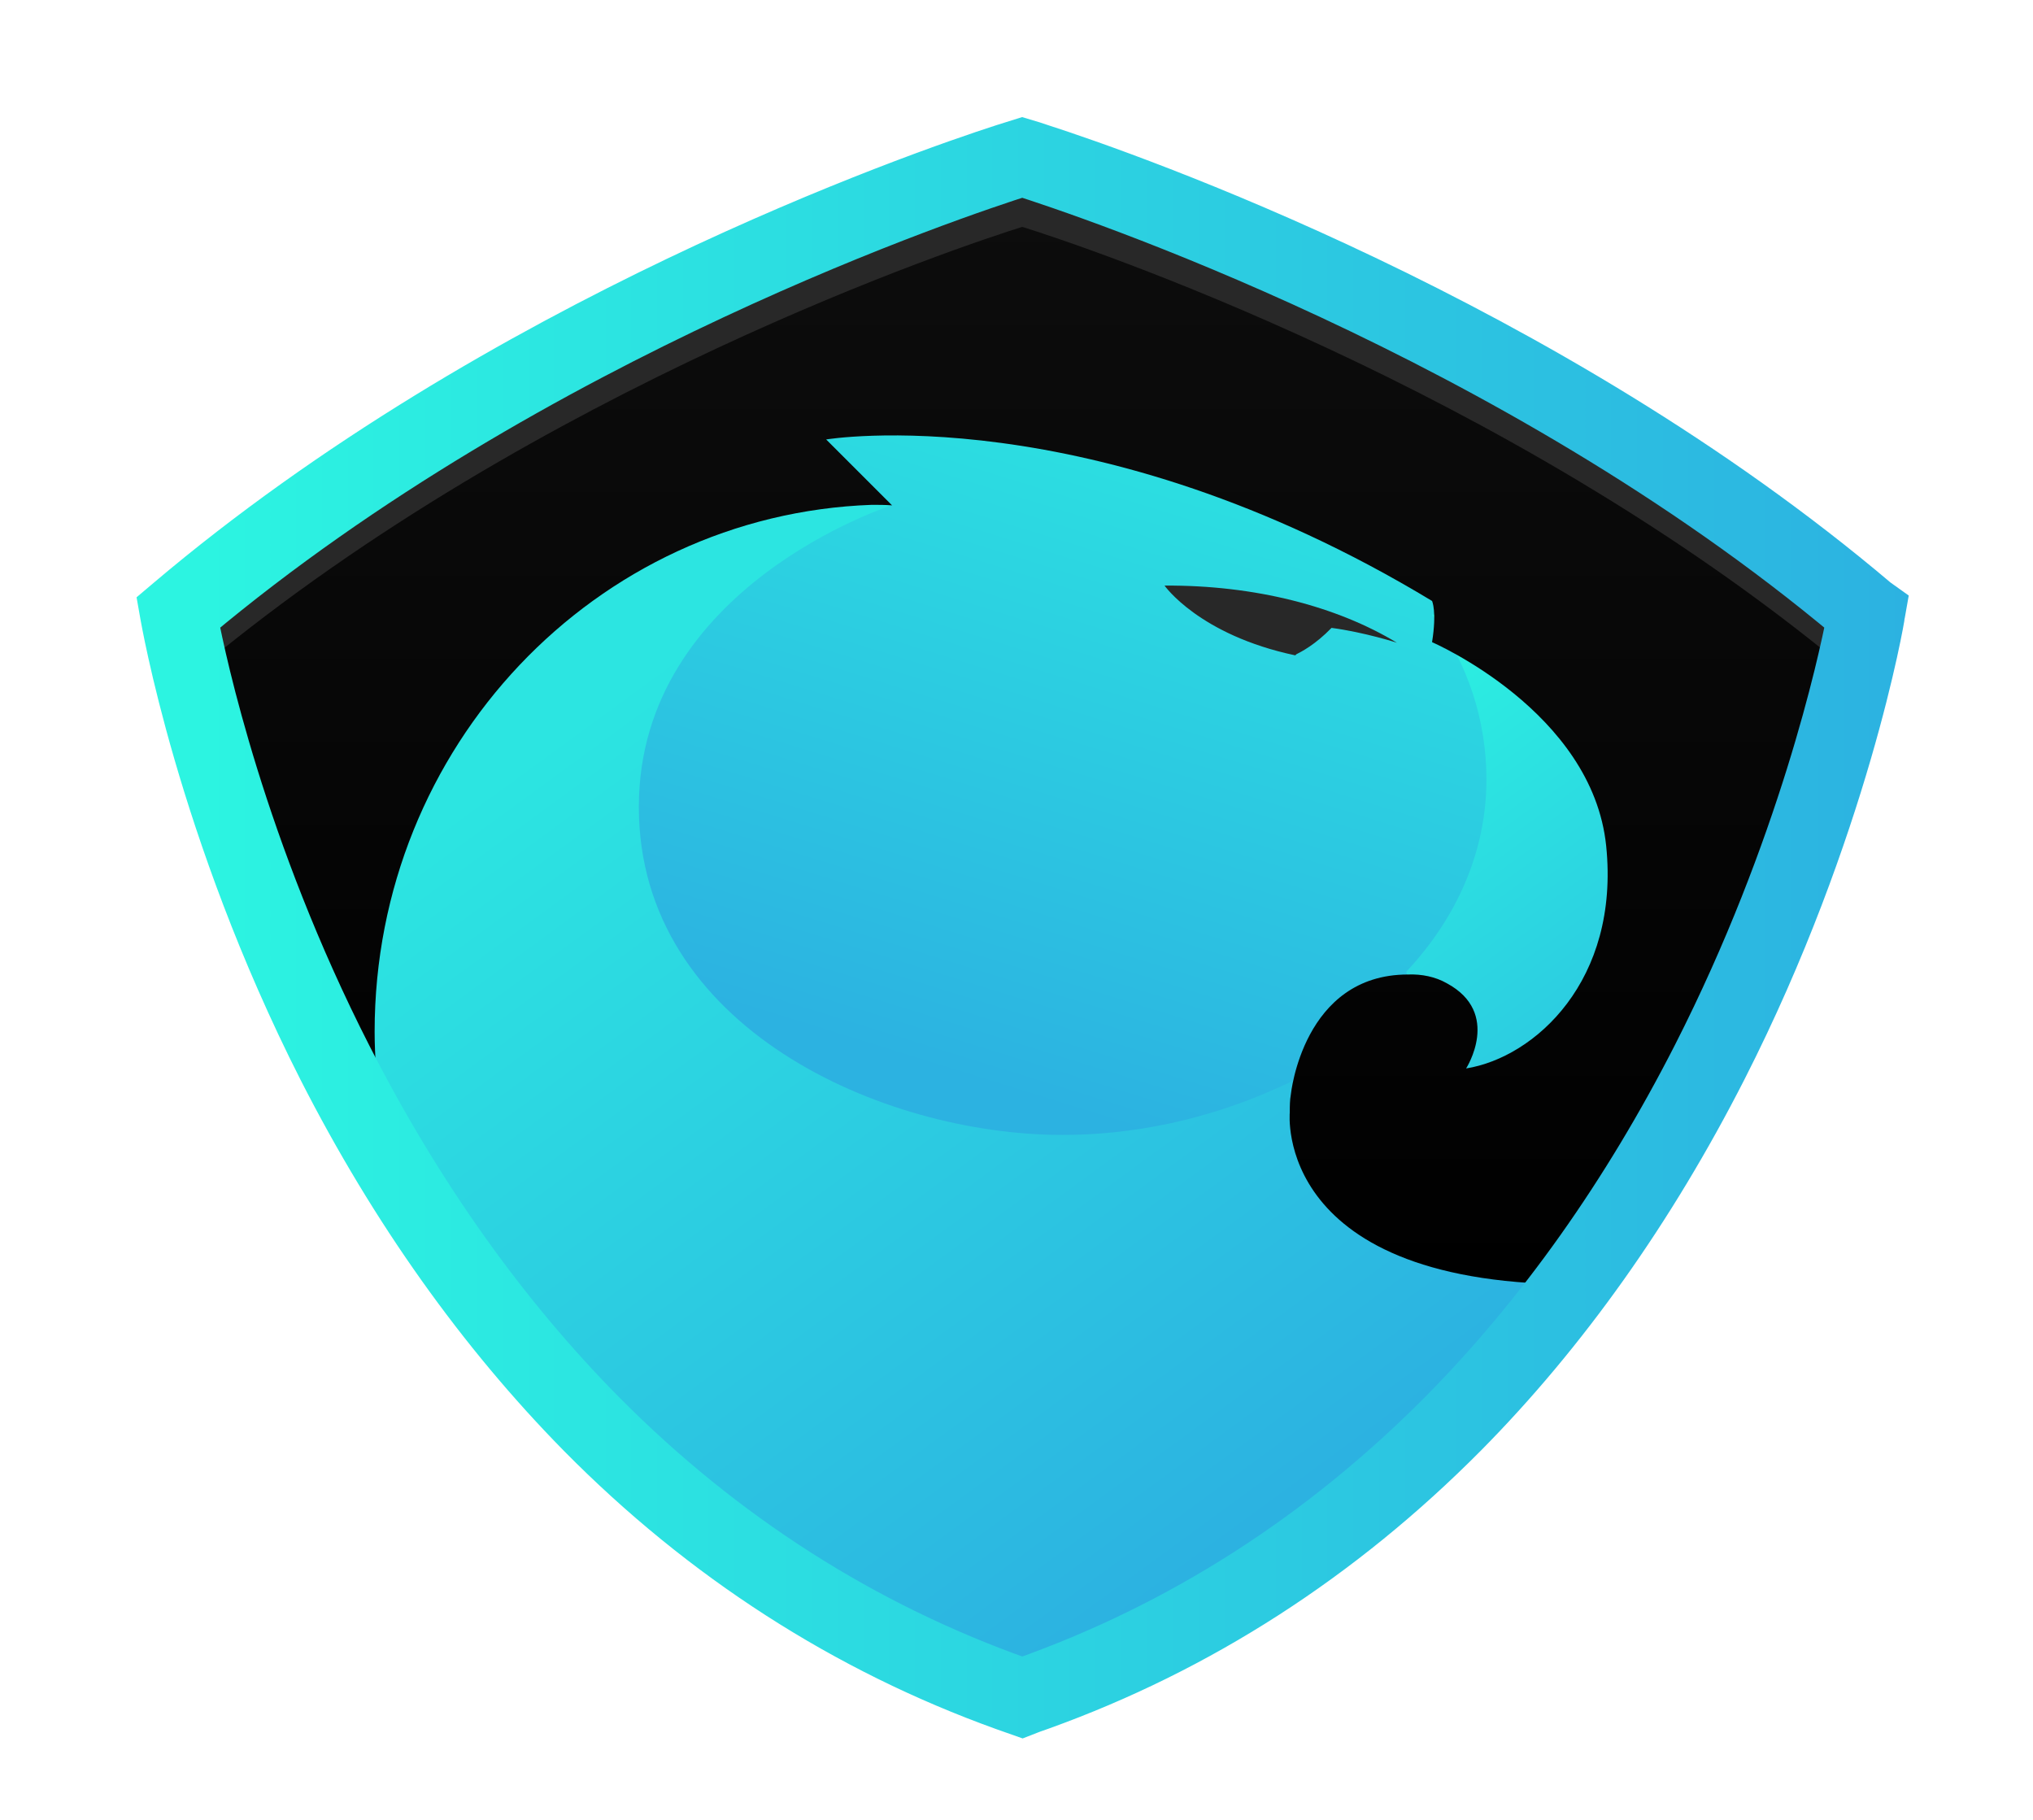
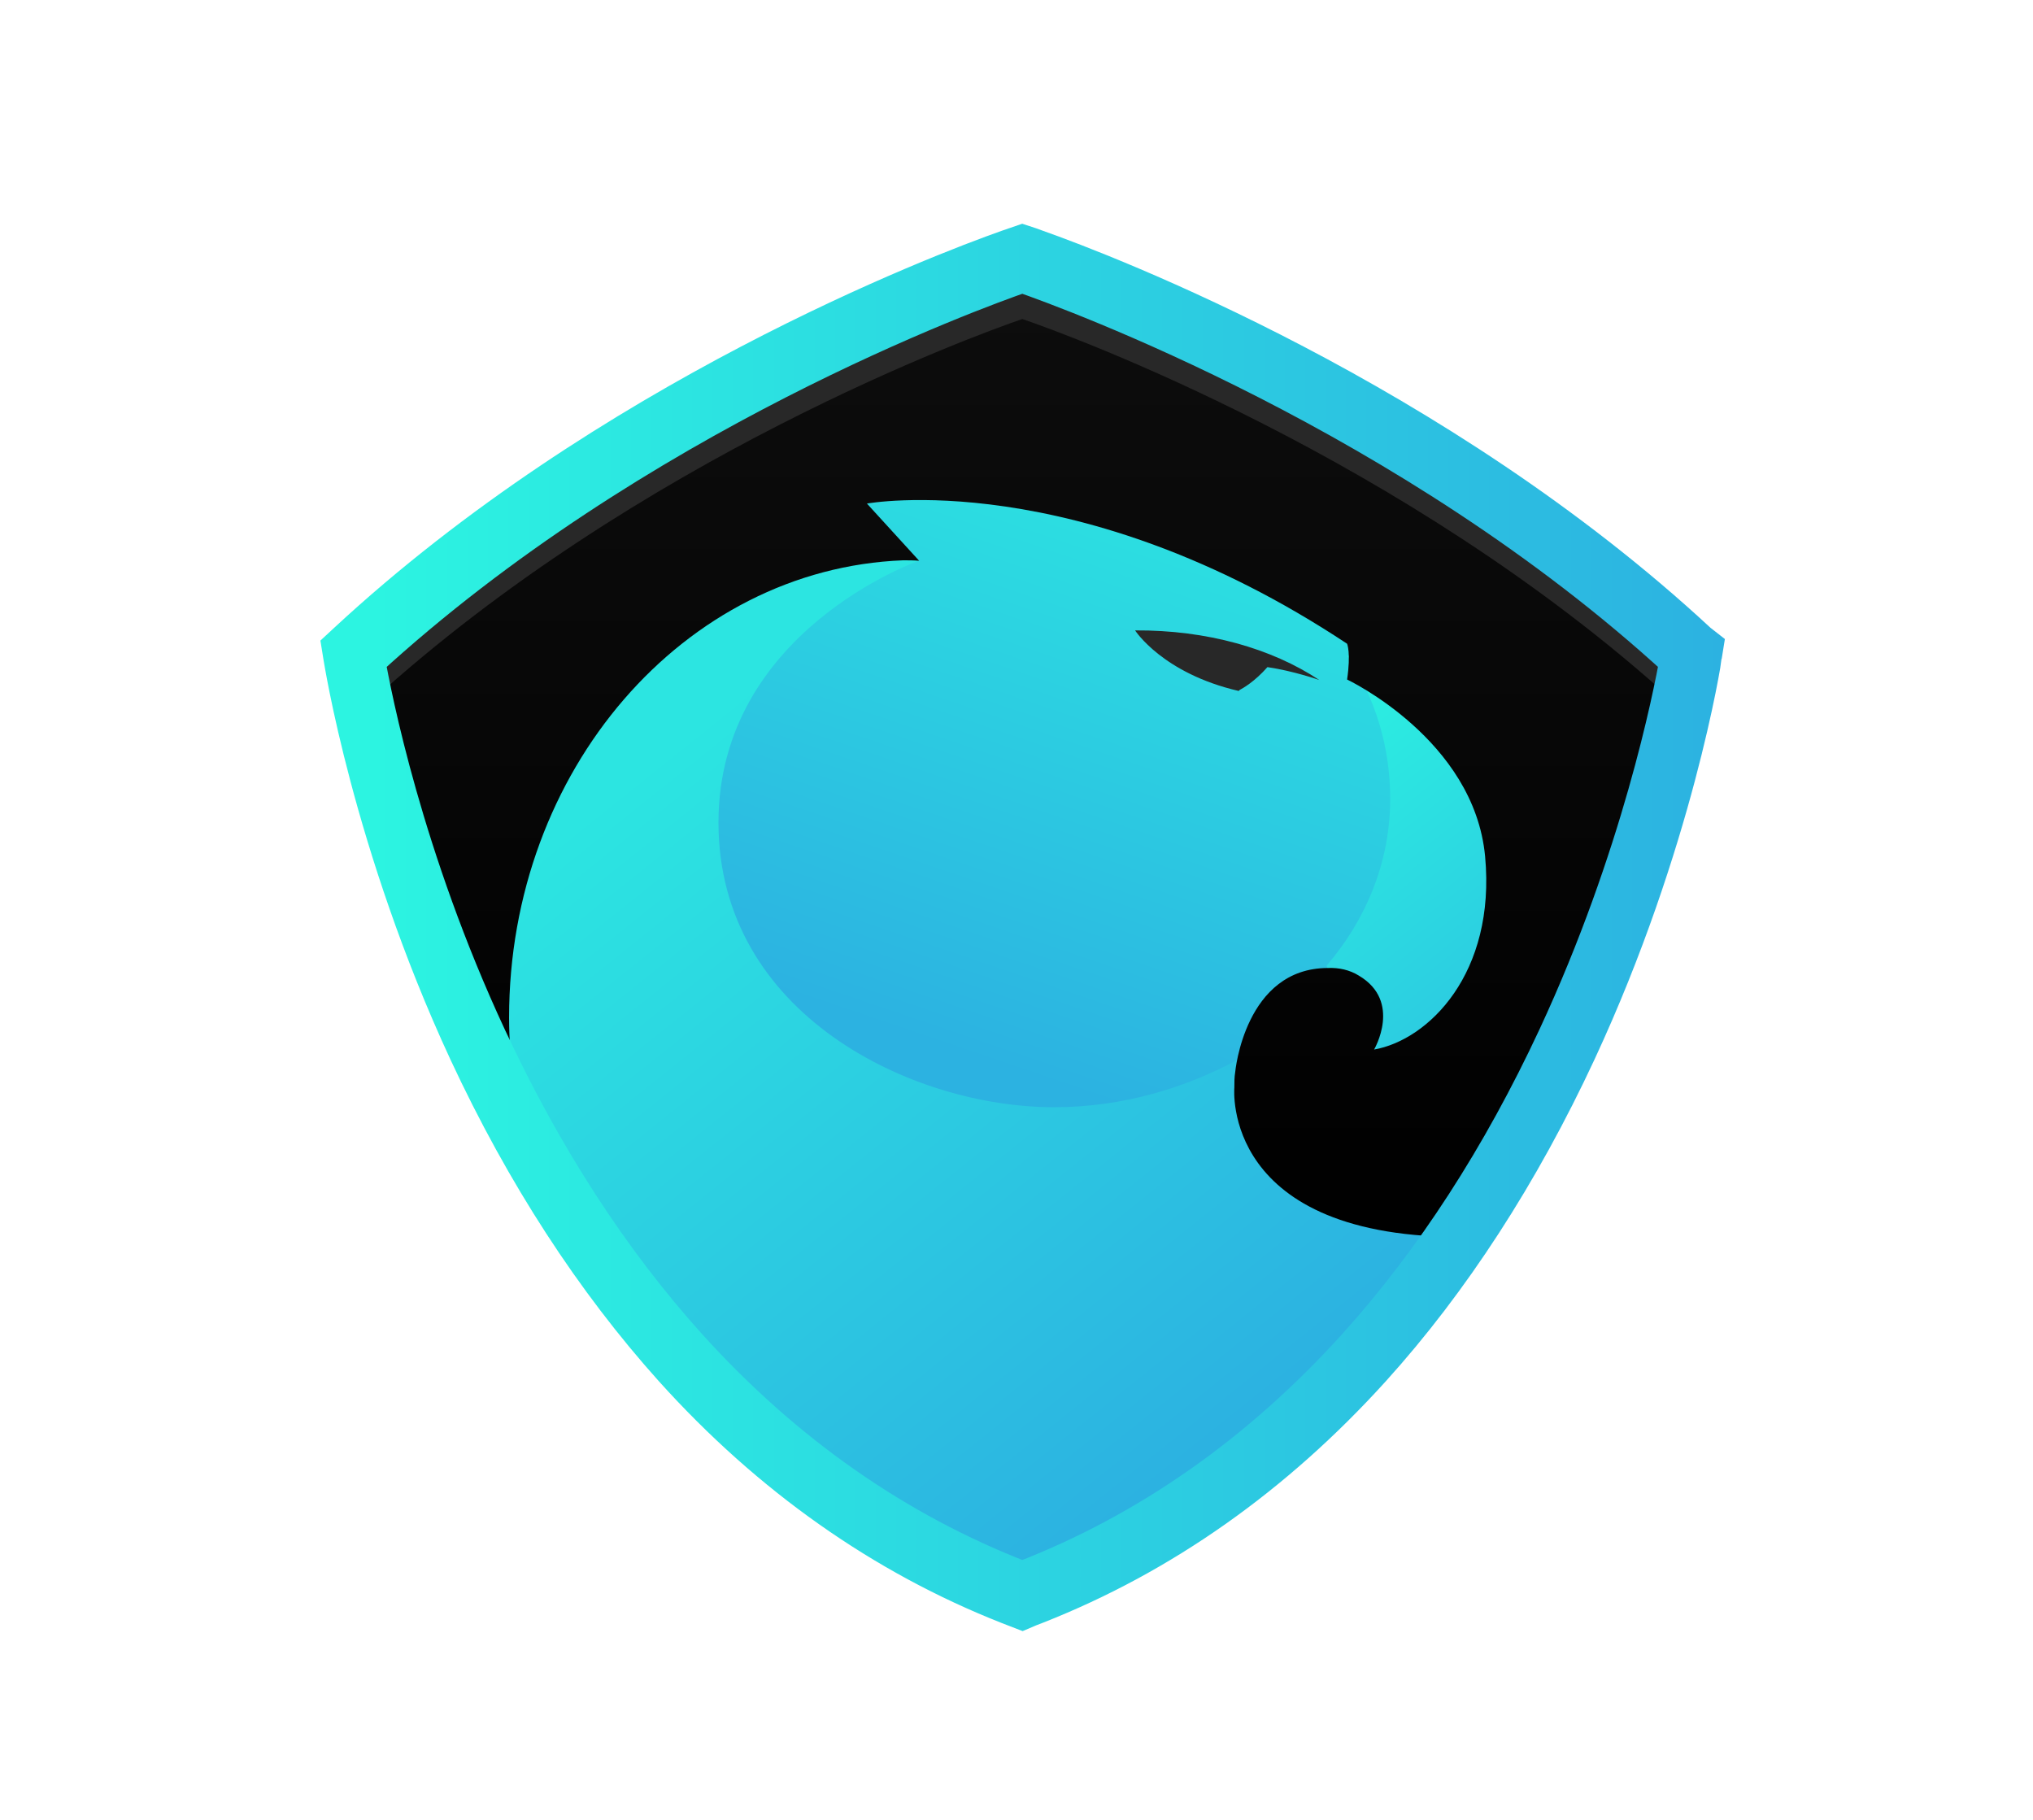
<svg xmlns="http://www.w3.org/2000/svg" version="1.1" id="Capa_1" x="0px" y="0px" viewBox="0 0 370.1 331.3" style="enable-background:new 0 0 370.1 331.3;" xml:space="preserve">
-   <defs id="defs3496" />
-   <style type="text/css" id="style3438">
+   <defs id="defs4468" />
+   <style type="text/css" id="style4410">
	.st0{fill:url(#SVGID_1_);}
	.st1{fill:url(#SVGID_2_);}
	.st2{fill:url(#SVGID_3_);}
	.st3{fill:#20201E;}
	.st4{fill:url(#SVGID_4_);}
	.st5{fill:#353534;}
	.st6{fill:#282828;}
	.st7{fill:url(#SVGID_5_);stroke:url(#SVGID_6_);stroke-width:8;stroke-miterlimit:10;}
</style>
-   <g id="g3440">
-     <linearGradient id="SVGID_1_" gradientUnits="userSpaceOnUse" x1="1981.964" y1="2444.496" x2="2163.297" y2="2444.496" gradientTransform="matrix(-0.2964 0.9551 -0.9551 -0.2964 3154.684 -1144.093)">
-       <stop offset="3.919654e-02" style="stop-color:#2CF4E1" id="stop3443" />
-       <stop offset="1" style="stop-color:#2CB2E1" id="stop3445" />
+   <g id="g4412" transform="matrix(0.7925159,0,0,0.8680296,38.62648,22.22642)">
+     <linearGradient id="SVGID_1_" gradientUnits="userSpaceOnUse" x1="1981.964" y1="2444.496" x2="2163.297" y2="2444.496" gradientTransform="matrix(-0.2964,0.9551,-0.9551,-0.2964,3154.684,-1144.093)">
+       <stop offset="3.919654e-02" style="stop-color:#2CF4E1" id="stop4415" />
+       <stop offset="1" style="stop-color:#2CB2E1" id="stop4417" />
    </linearGradient>
-     <circle class="st0" cx="197" cy="139.1" r="90.7" id="circle3447" />
+     <circle class="st0" cx="197" cy="139.1" r="90.7" id="circle4419" style="fill:url(#SVGID_1_)" />
    <linearGradient id="SVGID_2_" gradientUnits="userSpaceOnUse" x1="244.602" y1="113.132" x2="324.336" y2="222.118">
-       <stop offset="3.919654e-02" style="stop-color:#2CF4E1" id="stop3450" />
-       <stop offset="1" style="stop-color:#2CB2E1" id="stop3452" />
+       <stop offset="3.919654e-02" style="stop-color:#2CF4E1" id="stop4422" />
+       <stop offset="1" style="stop-color:#2CB2E1" id="stop4424" />
    </linearGradient>
-     <path class="st1" d="M260.7,111.9c6.5,8.8,9.9,19.2,9.9,30c0,13.1-5.4,25.2-14.6,35l5.6,20.9h17l17.9-20.3l4.8-29.7l1-17.7   l-17.7-20L260.7,111.9z" id="path3454" />
-     <g id="g3456">
+     <path class="st1" d="m 260.7,111.9 c 6.5,8.8 9.9,19.2 9.9,30 0,13.1 -5.4,25.2 -14.6,35 l 5.6,20.9 17,0 17.9,-20.3 4.8,-29.7 1,-17.7 -17.7,-20 -23.9,1.8 z" id="path4426" style="fill:url(#SVGID_2_)" />
+     <g id="g4428">
      <linearGradient id="SVGID_3_" gradientUnits="userSpaceOnUse" x1="111.456" y1="126.742" x2="224.122" y2="280.742">
-         <stop offset="0" style="stop-color:#2CE5E1" id="stop3459" />
-         <stop offset="1" style="stop-color:#2CB2E1" id="stop3461" />
+         <stop offset="0" style="stop-color:#2CE5E1" id="stop4431" />
+         <stop offset="1" style="stop-color:#2CB2E1" id="stop4433" />
      </linearGradient>
-       <path class="st2" d="M63.7,200.2l3.1,12.3c0,0,36.6,75.1,119,103c0,0,77.2-32,110.5-86.3l-48.2-40.1c0,0-22,17.5-54.7,17.5    c-32.7,0-77.1-19.5-77.1-59.7c0-40.2,46-54.9,46-54.9l-19.6-4.8H92.6l-31.8,76.6L63.7,200.2z" id="path3463" />
+       <path class="st2" d="m 63.7,200.2 3.1,12.3 c 0,0 36.6,75.1 119,103 0,0 77.2,-32 110.5,-86.3 l -48.2,-40.1 c 0,0 -22,17.5 -54.7,17.5 -32.7,0 -77.1,-19.5 -77.1,-59.7 0,-40.2 46,-54.9 46,-54.9 l -19.6,-4.8 -50.1,0 -31.8,76.6 2.9,36.4 z" id="path4435" style="fill:url(#SVGID_3_)" />
    </g>
-     <path class="st3" d="M305.4,228.1" id="path3465" />
+     <path class="st3" d="M 305.4,228.1" id="path4437" style="fill:#20201e" />
    <linearGradient id="SVGID_4_" gradientUnits="userSpaceOnUse" x1="186.474" y1="233.727" x2="186.474" y2="36.5">
-       <stop offset="0" style="stop-color:#000000" id="stop3468" />
-       <stop offset="1" style="stop-color:#0D0D0D" id="stop3470" />
+       <stop offset="0" style="stop-color:#000000" id="stop4440" />
+       <stop offset="1" style="stop-color:#0D0D0D" id="stop4442" />
    </linearGradient>
-     <path class="st4" d="M340.6,119.5c-1.4-1.4-42-44.4-153.3-82.7l-0.7-0.3c-107.8,37-154.2,83-154.2,83c4.2,24.5,14.8,51.8,24.4,73   c0.8,1.8,13.6,24.4,23.1,36.7c-5.6-12.3-11.7-23-11.7-41.4c0-51.9,40.2-94.1,90.5-95.9c1.2,0,2.5,0,3.7,0.1l-12-12   c0,0,48.3-8.1,110.3,29.4c0,0,0.9,1.9,0,7.5c0,0,29.2,12.6,31.7,37.1s-13,38.5-25.5,40.5c0,0,6.5-10.1-3.5-15.5   c-2.1-1.2-4.6-1.7-7.1-1.6v0c-19.1,0-21.3,21.8-21.3,21.8c-0.2,1.1-0.2,2.2-0.2,3.3c0,0-3.2,31.9,53.6,31.3   c0,0,28.8-32.6,36.4-61.9c2.8-10.8,4.8-18.9,6.1-24.9c3.2-8.5,6.3-17.3,9.3-26.4L340.6,119.5z" id="path3472" />
-     <path class="st5" d="M236.6,116" id="path3474" />
-     <path class="st6" d="M236,119.1c0.8-0.4,3.4-1.7,6.4-4.8c6,0.8,11.9,2.7,11.9,2.7c-10.9-6.6-25.8-10.5-42.3-10.4   c0,0,6.3,9,23.8,12.7C235.8,119.3,235.9,119.2,236,119.1z" id="path3476" />
-     <g id="g3478">
-       <path class="st6" d="M186.1,41.3c10.6,3.3,87.6,28.9,149.2,79.8l6.9-2l-0.5-0.4c-60.2-51-136.3-77.5-152.1-82.6l-1.5-0.5l-2-0.6    l-3.5,1.1c-15.8,5.1-91.9,31.6-152.1,82.6l-0.7,0.6l6.7,2.2C98.1,70.3,175.5,44.6,186.1,41.3z" id="path3480" />
+     <path class="st4" d="m 340.6,119.5 c -1.4,-1.4 -42,-44.4 -153.3,-82.7 l -0.7,-0.3 c -107.8,37 -154.2,83 -154.2,83 4.2,24.5 14.8,51.8 24.4,73 0.8,1.8 13.6,24.4 23.1,36.7 -5.6,-12.3 -11.7,-23 -11.7,-41.4 0,-51.9 40.2,-94.1 90.5,-95.9 1.2,0 2.5,0 3.7,0.1 l -12,-12 c 0,0 48.3,-8.1 110.3,29.4 0,0 0.9,1.9 0,7.5 0,0 29.2,12.6 31.7,37.1 2.5,24.5 -13,38.5 -25.5,40.5 0,0 6.5,-10.1 -3.5,-15.5 -2.1,-1.2 -4.6,-1.7 -7.1,-1.6 l 0,0 c -19.1,0 -21.3,21.8 -21.3,21.8 -0.2,1.1 -0.2,2.2 -0.2,3.3 0,0 -3.2,31.9 53.6,31.3 0,0 28.8,-32.6 36.4,-61.9 2.8,-10.8 4.8,-18.9 6.1,-24.9 3.2,-8.5 6.3,-17.3 9.3,-26.4 l 0.4,-1.1 z" id="path4444" style="fill:url(#SVGID_4_)" />
+     <path class="st5" d="M 236.6,116" id="path4446" style="fill:#353534" />
+     <path class="st6" d="m 236,119.1 c 0.8,-0.4 3.4,-1.7 6.4,-4.8 6,0.8 11.9,2.7 11.9,2.7 -10.9,-6.6 -25.8,-10.5 -42.3,-10.4 0,0 6.3,9 23.8,12.7 0,0 0.1,-0.1 0.2,-0.2 z" id="path4448" style="fill:#282828" />
+     <g id="g4450">
+       <path class="st6" d="m 186.1,41.3 c 10.6,3.3 87.6,28.9 149.2,79.8 l 6.9,-2 -0.5,-0.4 C 281.5,67.7 205.4,41.2 189.6,36.1 l -1.5,-0.5 -2,-0.6 -3.5,1.1 C 166.8,41.2 90.7,67.7 30.5,118.7 l -0.7,0.6 6.7,2.2 C 98.1,70.3 175.5,44.6 186.1,41.3 Z" id="path4452" style="fill:#282828" />
    </g>
    <linearGradient id="SVGID_5_" gradientUnits="userSpaceOnUse" x1="186.057" y1="248.796" x2="186.057" y2="-16.973">
-       <stop offset="3.919654e-02" style="stop-color:#2CF4E1" id="stop3483" />
-       <stop offset="1" style="stop-color:#2CB2E1" id="stop3485" />
+       <stop offset="3.919654e-02" style="stop-color:#2CF4E1" id="stop4455" />
+       <stop offset="1" style="stop-color:#2CB2E1" id="stop4457" />
    </linearGradient>
    <linearGradient id="SVGID_6_" gradientUnits="userSpaceOnUse" x1="24.841" y1="168.862" x2="347.273" y2="168.862">
-       <stop offset="3.919654e-02" style="stop-color:#2CF4E1" id="stop3488" />
-       <stop offset="1" style="stop-color:#2CB2E1" id="stop3490" />
+       <stop offset="3.919654e-02" style="stop-color:#2CF4E1" id="stop4460" />
+       <stop offset="1" style="stop-color:#2CB2E1" id="stop4462" />
    </linearGradient>
-     <path class="st7" d="M341.7,109.2c-60.2-51-136.3-77.5-152.1-82.6l-1.5-0.5l-2-0.6l-3.5,1.1c-15.8,5.1-91.9,31.6-152.1,82.6   l-1.3,1.1l0.3,1.7c0.1,0.4,6.6,39.1,28.8,82.8c13.1,25.7,29,48,47.2,66.5c22.3,22.6,48.3,39.3,77.2,49.7l1.7,0.6l1.7,0.6l1.8-0.7   l1.7-0.6c28.9-10.4,54.8-27.1,77.2-49.7c18.2-18.4,34.1-40.8,47.2-66.5c22.2-43.6,28.8-82.4,28.8-82.8l0.3-1.7L341.7,109.2z    M308.5,192c-12.8,25.1-28.3,47-46.1,65c-22.1,22.3-47.7,38.7-76.3,48.8c-28.6-10.1-54.2-26.4-76.3-48.7   c-17.8-18-33.3-39.8-46.1-64.9c-19.3-37.8-26.5-71.7-28-79.5C97.4,61,175.4,35.2,186.1,31.8c10.6,3.4,88.7,29.2,150.4,80.9   C335,120.4,327.7,154.3,308.5,192z" id="path3492" />
+     <path class="st7" d="M 341.7,109.2 C 281.5,58.2 205.4,31.7 189.6,26.6 l -1.5,-0.5 -2,-0.6 -3.5,1.1 C 166.8,31.7 90.7,58.2 30.5,109.2 l -1.3,1.1 0.3,1.7 c 0.1,0.4 6.6,39.1 28.8,82.8 13.1,25.7 29,48 47.2,66.5 22.3,22.6 48.3,39.3 77.2,49.7 l 1.7,0.6 1.7,0.6 1.8,-0.7 1.7,-0.6 c 28.9,-10.4 54.8,-27.1 77.2,-49.7 18.2,-18.4 34.1,-40.8 47.2,-66.5 22.2,-43.6 28.8,-82.4 28.8,-82.8 l 0.3,-1.7 -1.4,-1 z M 308.5,192 c -12.8,25.1 -28.3,47 -46.1,65 -22.1,22.3 -47.7,38.7 -76.3,48.8 C 157.5,295.7 131.9,279.4 109.8,257.1 92,239.1 76.5,217.3 63.7,192.2 44.4,154.4 37.2,120.5 35.7,112.7 97.4,61 175.4,35.2 186.1,31.8 c 10.6,3.4 88.7,29.2 150.4,80.9 -1.5,7.7 -8.8,41.6 -28,79.3 z" id="path4464" style="fill:url(#SVGID_5_);stroke:url(#SVGID_6_);stroke-width:8;stroke-miterlimit:10" />
  </g>
</svg>
